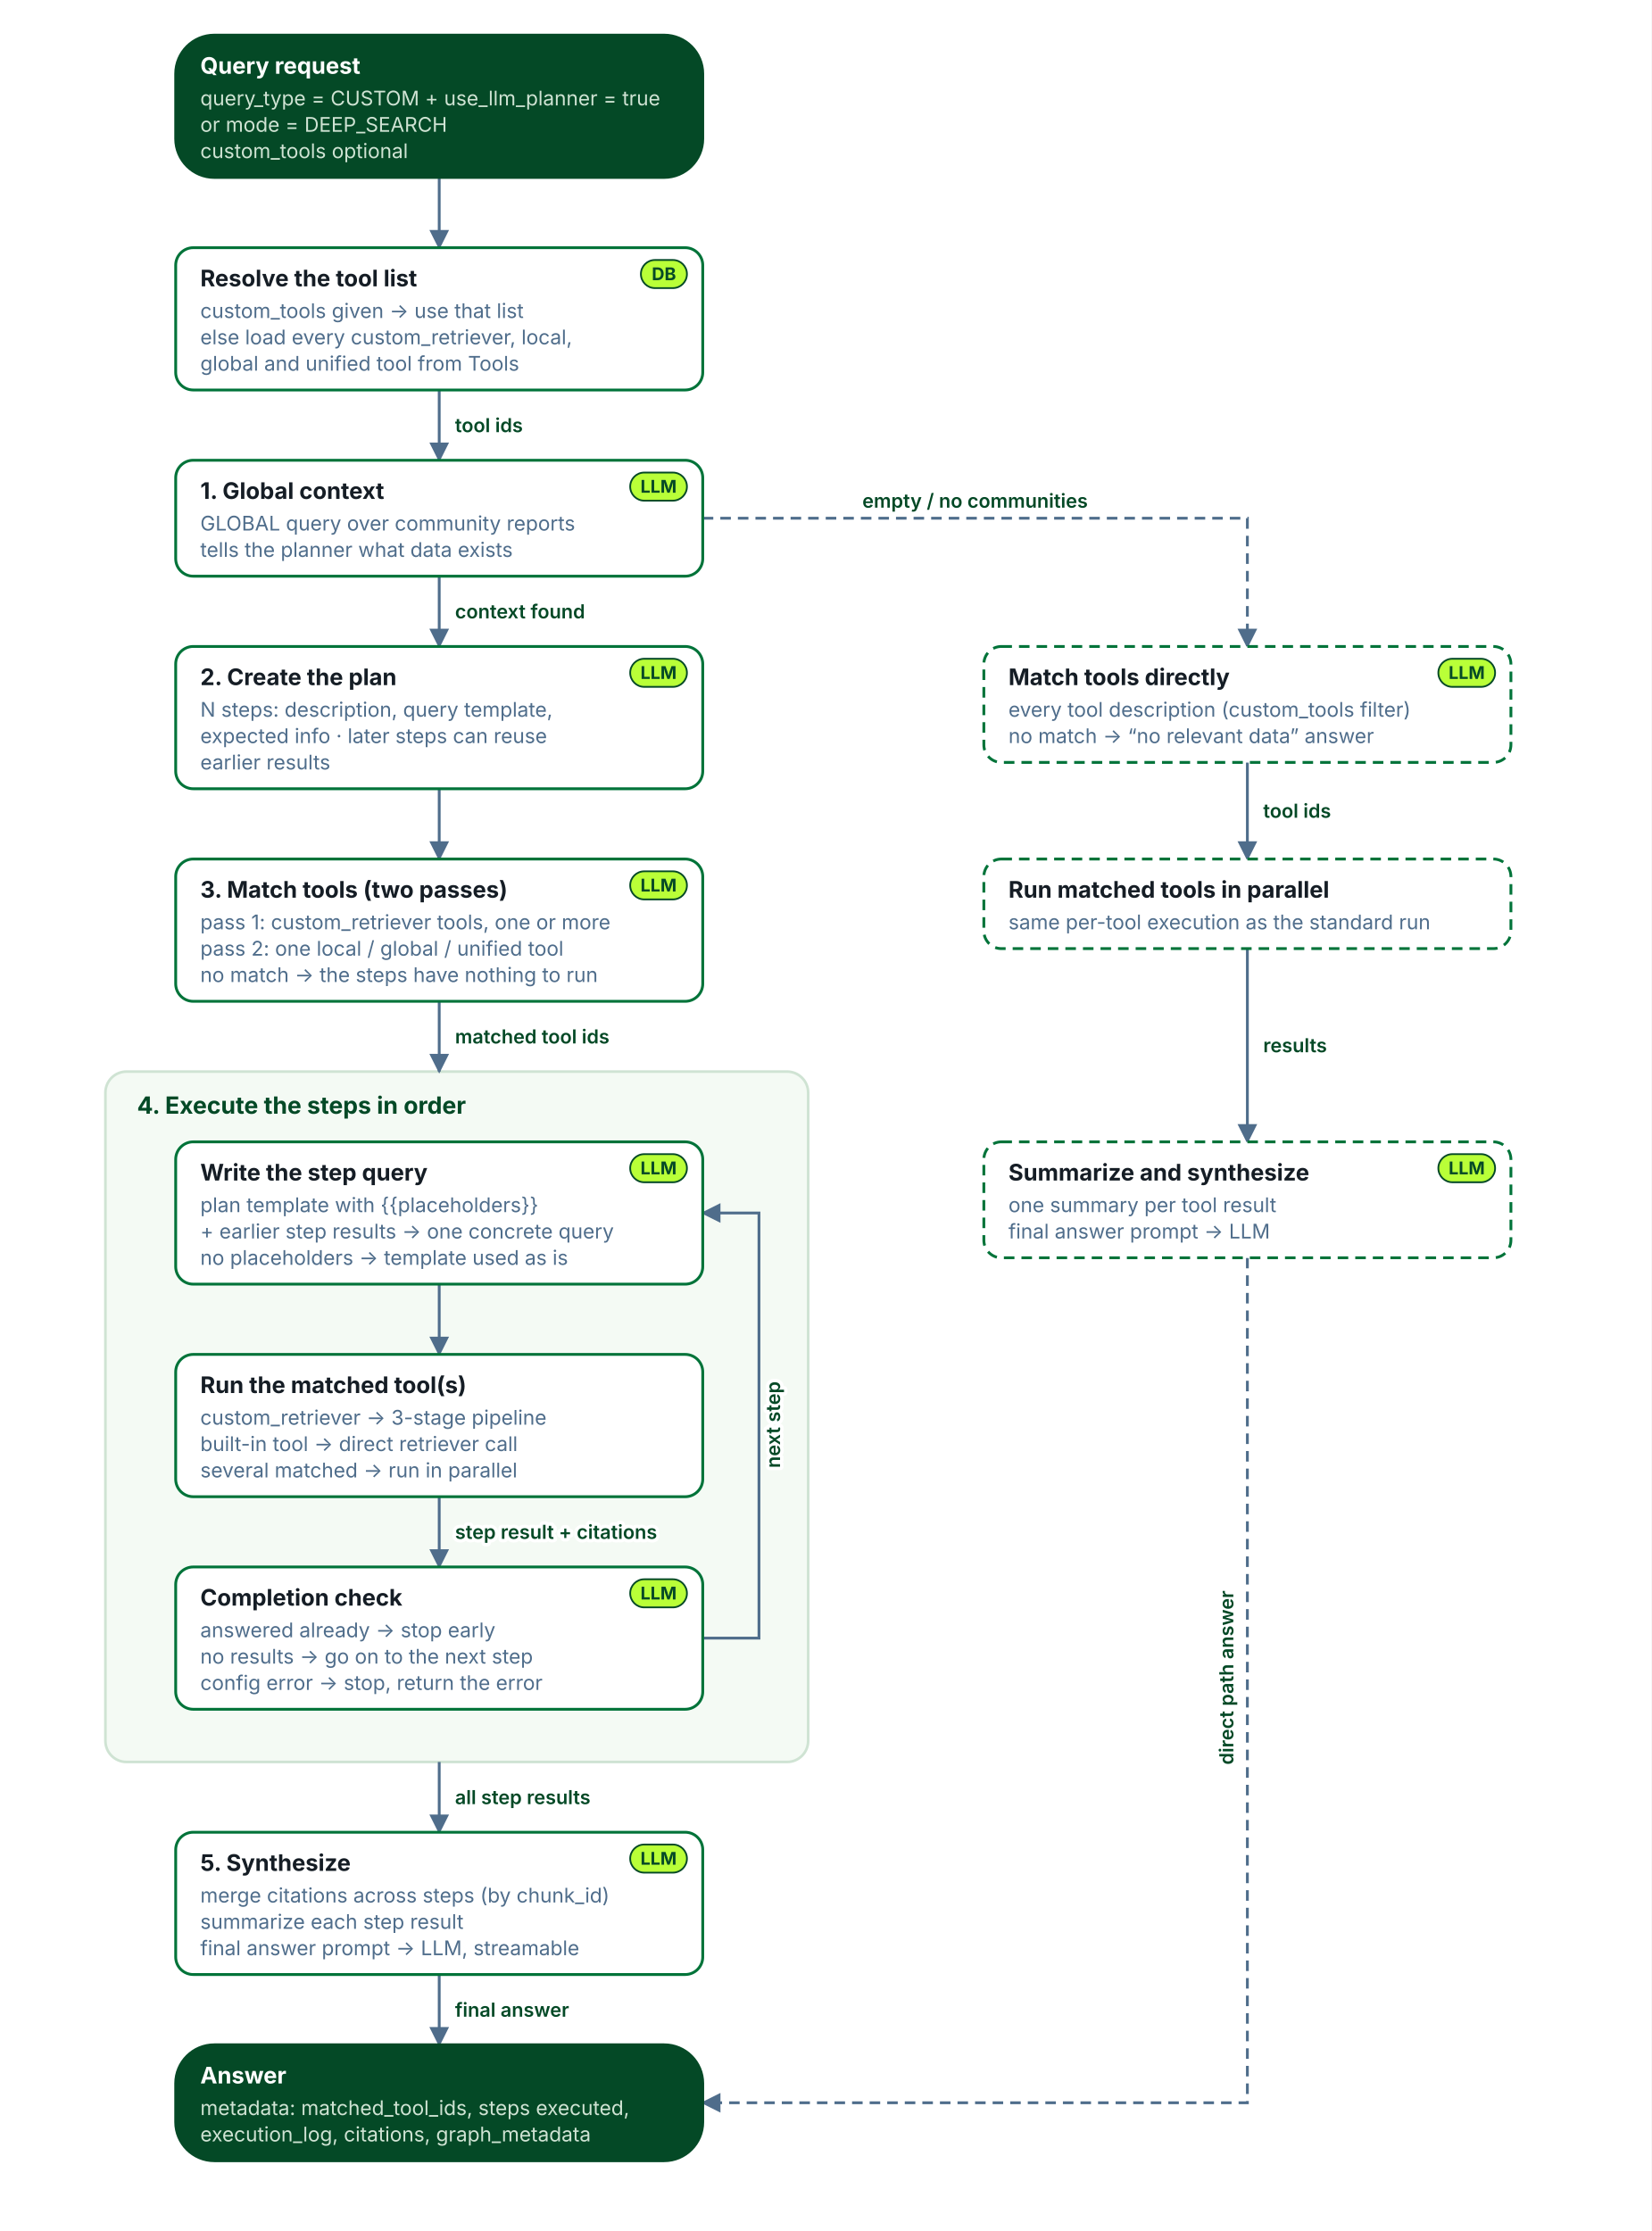
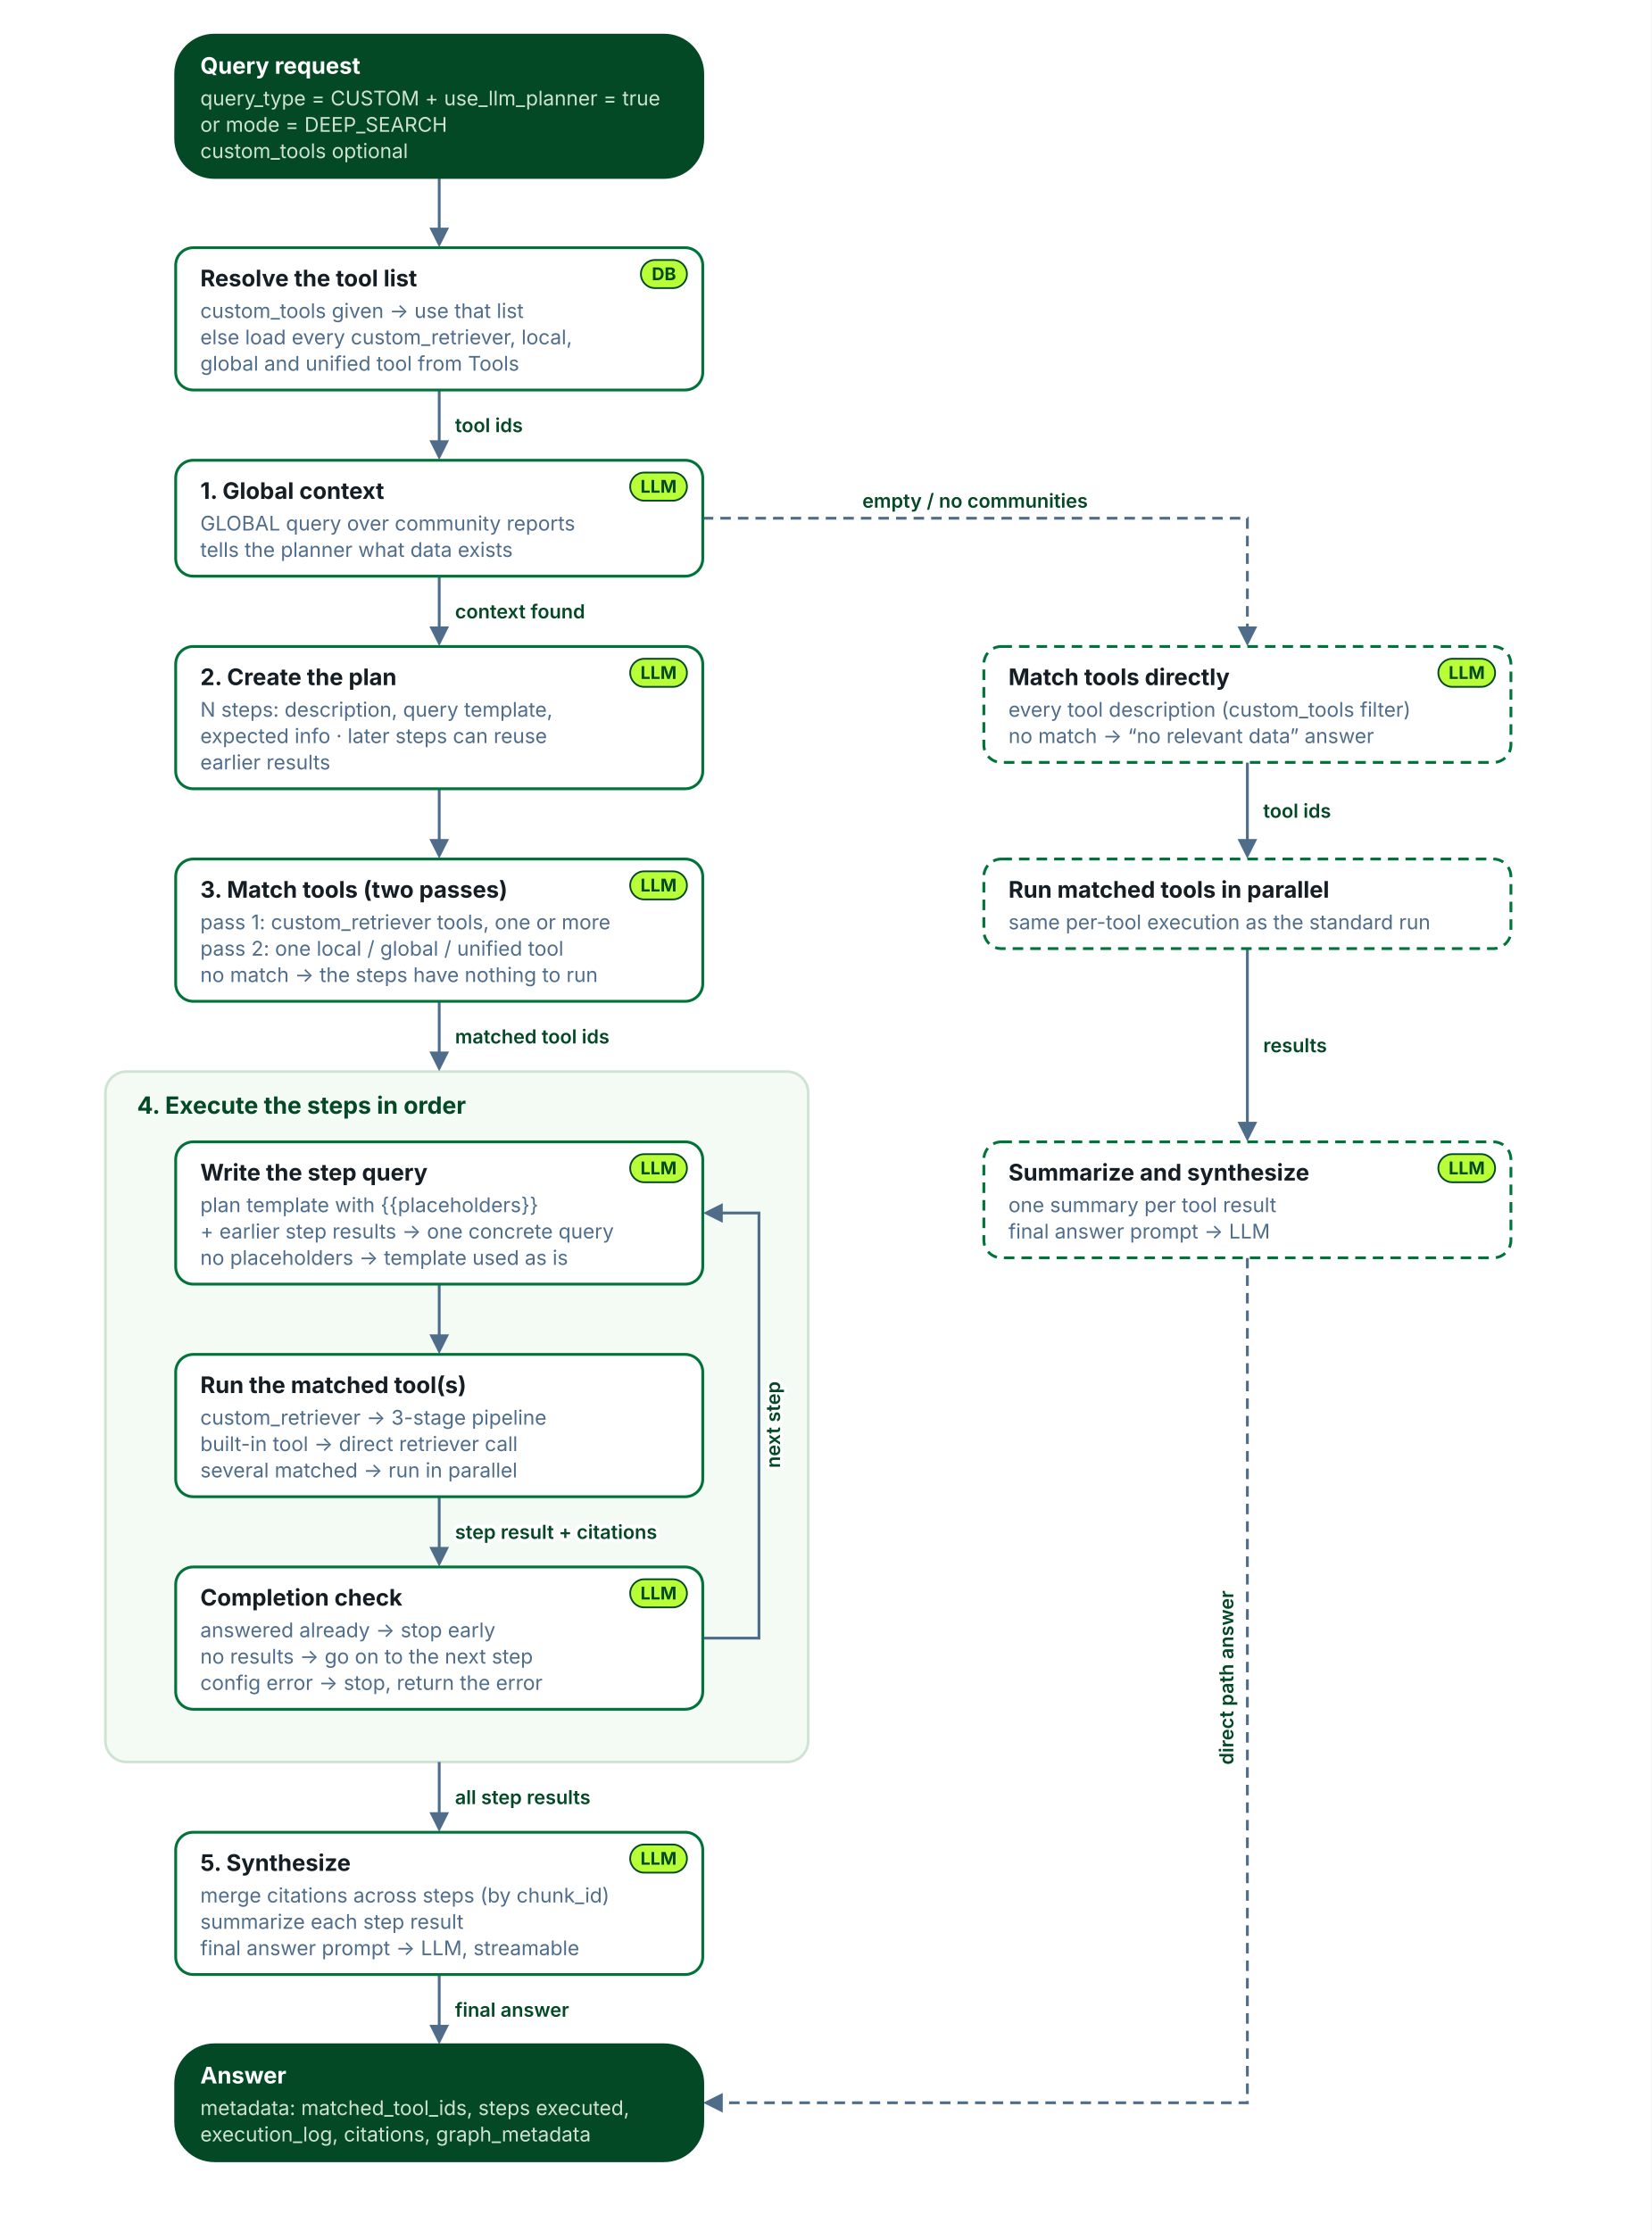
<svg xmlns="http://www.w3.org/2000/svg" viewBox="0 0 940 1270" width="940" height="1270" role="img" aria-labelledby="custom-retriever-deep-search-t custom-retriever-deep-search-d" font-family="Urbanist, Inter, -apple-system, BlinkMacSystemFont, 'Segoe UI', Helvetica, Arial, sans-serif">
  <defs>
-     <marker id="custom-retriever-deep-search-arrow" viewBox="0 0 10 10" refX="9" refY="5" markerWidth="7" markerHeight="7" orient="auto-start-reverse">
+     <marker id="custom-retriever-deep-search-arrow" viewBox="0 0 10 10" refX="0.46" refY="5" markerWidth="7" markerHeight="7" orient="auto-start-reverse">
      <path d="M0,0 L10,5 L0,10 z" fill="#4f6d8b" />
    </marker>
  </defs>
  <rect x="0" y="0" width="940" height="1270" fill="#ffffff" />
  <rect x="60" y="610" width="400" height="393" rx="12" fill="#f4faf4" stroke="#cfe3d3" stroke-width="1.5" />
  <text x="78" y="634" font-size="13.5" font-weight="700" fill="#044926">4. Execute the steps in order</text>
-   <polyline points="250,101 250,141" fill="none" stroke="#4f6d8b" stroke-width="1.6" marker-end="url(#custom-retriever-deep-search-arrow)" />
-   <polyline points="250,222 250,262" fill="none" stroke="#4f6d8b" stroke-width="1.6" marker-end="url(#custom-retriever-deep-search-arrow)" />
+   <polyline points="250,101 250,130.12" fill="none" stroke="#4f6d8b" stroke-width="1.6" marker-end="url(#custom-retriever-deep-search-arrow)" />
+   <polyline points="250,222 250,251.12" fill="none" stroke="#4f6d8b" stroke-width="1.6" marker-end="url(#custom-retriever-deep-search-arrow)" />
  <text x="259" y="246" font-size="11" font-weight="600" fill="#044926" text-anchor="start" stroke="#ffffff" stroke-width="4" paint-order="stroke" stroke-linejoin="round">tool ids</text>
-   <polyline points="250,328 250,368" fill="none" stroke="#4f6d8b" stroke-width="1.6" marker-end="url(#custom-retriever-deep-search-arrow)" />
+   <polyline points="250,328 250,357.12" fill="none" stroke="#4f6d8b" stroke-width="1.6" marker-end="url(#custom-retriever-deep-search-arrow)" />
  <text x="259" y="352" font-size="11" font-weight="600" fill="#044926" text-anchor="start" stroke="#ffffff" stroke-width="4" paint-order="stroke" stroke-linejoin="round">context found</text>
-   <polyline points="400,295 710,295 710,368" fill="none" stroke="#4f6d8b" stroke-width="1.6" stroke-dasharray="6 4" marker-end="url(#custom-retriever-deep-search-arrow)" />
+   <polyline points="400,295 710,295 710,357.12" fill="none" stroke="#4f6d8b" stroke-width="1.6" stroke-dasharray="6 4" marker-end="url(#custom-retriever-deep-search-arrow)" />
  <text x="555" y="289" font-size="11" font-weight="600" fill="#044926" text-anchor="middle" stroke="#ffffff" stroke-width="4" paint-order="stroke" stroke-linejoin="round">empty / no communities</text>
-   <polyline points="250,449 250,489" fill="none" stroke="#4f6d8b" stroke-width="1.6" marker-end="url(#custom-retriever-deep-search-arrow)" />
-   <polyline points="250,570 250,610" fill="none" stroke="#4f6d8b" stroke-width="1.6" marker-end="url(#custom-retriever-deep-search-arrow)" />
+   <polyline points="250,449 250,478.12" fill="none" stroke="#4f6d8b" stroke-width="1.6" marker-end="url(#custom-retriever-deep-search-arrow)" />
+   <polyline points="250,570 250,599.12" fill="none" stroke="#4f6d8b" stroke-width="1.6" marker-end="url(#custom-retriever-deep-search-arrow)" />
  <text x="259" y="594" font-size="11" font-weight="600" fill="#044926" text-anchor="start" stroke="#ffffff" stroke-width="4" paint-order="stroke" stroke-linejoin="round">matched tool ids</text>
-   <polyline points="250,731 250,771" fill="none" stroke="#4f6d8b" stroke-width="1.6" marker-end="url(#custom-retriever-deep-search-arrow)" />
-   <polyline points="250,852 250,892" fill="none" stroke="#4f6d8b" stroke-width="1.6" marker-end="url(#custom-retriever-deep-search-arrow)" />
+   <polyline points="250,731 250,760.12" fill="none" stroke="#4f6d8b" stroke-width="1.6" marker-end="url(#custom-retriever-deep-search-arrow)" />
+   <polyline points="250,852 250,881.12" fill="none" stroke="#4f6d8b" stroke-width="1.6" marker-end="url(#custom-retriever-deep-search-arrow)" />
  <text x="259" y="876" font-size="11" font-weight="600" fill="#044926" text-anchor="start" stroke="#ffffff" stroke-width="4" paint-order="stroke" stroke-linejoin="round">step result + citations</text>
-   <polyline points="400,932.5 432,932.5 432,690.5 400,690.5" fill="none" stroke="#4f6d8b" stroke-width="1.6" marker-end="url(#custom-retriever-deep-search-arrow)" />
+   <polyline points="400,932.5 432,932.5 432,690.5 410.88,690.5" fill="none" stroke="#4f6d8b" stroke-width="1.6" marker-end="url(#custom-retriever-deep-search-arrow)" />
  <text x="444" y="811" font-size="11" font-weight="600" fill="#044926" text-anchor="middle" stroke="#ffffff" stroke-width="4" paint-order="stroke" stroke-linejoin="round" transform="rotate(-90 444 811)">next step</text>
-   <polyline points="250,1003 250,1043" fill="none" stroke="#4f6d8b" stroke-width="1.6" marker-end="url(#custom-retriever-deep-search-arrow)" />
+   <polyline points="250,1003 250,1032.12" fill="none" stroke="#4f6d8b" stroke-width="1.6" marker-end="url(#custom-retriever-deep-search-arrow)" />
  <text x="259" y="1027" font-size="11" font-weight="600" fill="#044926" text-anchor="start" stroke="#ffffff" stroke-width="4" paint-order="stroke" stroke-linejoin="round">all step results</text>
-   <polyline points="250,1124 250,1164" fill="none" stroke="#4f6d8b" stroke-width="1.6" marker-end="url(#custom-retriever-deep-search-arrow)" />
+   <polyline points="250,1124 250,1153.12" fill="none" stroke="#4f6d8b" stroke-width="1.6" marker-end="url(#custom-retriever-deep-search-arrow)" />
  <text x="259" y="1148" font-size="11" font-weight="600" fill="#044926" text-anchor="start" stroke="#ffffff" stroke-width="4" paint-order="stroke" stroke-linejoin="round">final answer</text>
-   <polyline points="710,434 710,489" fill="none" stroke="#4f6d8b" stroke-width="1.6" marker-end="url(#custom-retriever-deep-search-arrow)" />
+   <polyline points="710,434 710,478.12" fill="none" stroke="#4f6d8b" stroke-width="1.6" marker-end="url(#custom-retriever-deep-search-arrow)" />
  <text x="719" y="465.5" font-size="11" font-weight="600" fill="#044926" text-anchor="start" stroke="#ffffff" stroke-width="4" paint-order="stroke" stroke-linejoin="round">tool ids</text>
-   <polyline points="710,540 710,650" fill="none" stroke="#4f6d8b" stroke-width="1.6" marker-end="url(#custom-retriever-deep-search-arrow)" />
+   <polyline points="710,540 710,639.12" fill="none" stroke="#4f6d8b" stroke-width="1.6" marker-end="url(#custom-retriever-deep-search-arrow)" />
  <text x="719" y="599" font-size="11" font-weight="600" fill="#044926" text-anchor="start" stroke="#ffffff" stroke-width="4" paint-order="stroke" stroke-linejoin="round">results</text>
-   <polyline points="710,716 710,1197 400,1197" fill="none" stroke="#4f6d8b" stroke-width="1.6" stroke-dasharray="6 4" marker-end="url(#custom-retriever-deep-search-arrow)" />
+   <polyline points="710,716 710,1197 410.88,1197" fill="none" stroke="#4f6d8b" stroke-width="1.6" stroke-dasharray="6 4" marker-end="url(#custom-retriever-deep-search-arrow)" />
  <text x="702" y="955" font-size="11" font-weight="600" fill="#044926" text-anchor="middle" stroke="#ffffff" stroke-width="4" paint-order="stroke" stroke-linejoin="round" transform="rotate(-90 702 955)">direct path answer</text>
  <rect x="100" y="20" width="300" height="81" rx="22" fill="#044926" stroke="#044926" stroke-width="1.6" />
  <text x="114" y="42" font-size="13" font-weight="700" fill="#ffffff">Query request</text>
  <text x="114" y="60" font-size="11.5" fill="#cfe3d3">query_type = CUSTOM + use_llm_planner = true</text>
  <text x="114" y="75" font-size="11.5" fill="#cfe3d3">or mode = DEEP_SEARCH</text>
  <text x="114" y="90" font-size="11.5" fill="#cfe3d3">custom_tools optional</text>
  <rect x="100" y="141" width="300" height="81" rx="10" fill="#ffffff" stroke="#007339" stroke-width="1.6" />
  <text x="114" y="163" font-size="13" font-weight="700" fill="#151d25">Resolve the tool list</text>
  <text x="114" y="181" font-size="11.5" fill="#4f6d8b">custom_tools given → use that list</text>
  <text x="114" y="196" font-size="11.5" fill="#4f6d8b">else load every custom_retriever, local,</text>
  <text x="114" y="211" font-size="11.5" fill="#4f6d8b">global and unified tool from Tools</text>
  <rect x="364.8" y="148" width="26.2" height="16" rx="8" fill="#b9ff38" stroke="#044926" stroke-width="1" />
  <text x="377.9" y="159.5" font-size="10" font-weight="700" fill="#044926" text-anchor="middle">DB</text>
  <rect x="100" y="262" width="300" height="66" rx="10" fill="#ffffff" stroke="#007339" stroke-width="1.6" />
  <text x="114" y="284" font-size="13" font-weight="700" fill="#151d25">1. Global context</text>
  <text x="114" y="302" font-size="11.5" fill="#4f6d8b">GLOBAL query over community reports</text>
  <text x="114" y="317" font-size="11.5" fill="#4f6d8b">tells the planner what data exists</text>
  <rect x="358.7" y="269" width="32.3" height="16" rx="8" fill="#b9ff38" stroke="#044926" stroke-width="1" />
  <text x="374.85" y="280.5" font-size="10" font-weight="700" fill="#044926" text-anchor="middle">LLM</text>
  <rect x="100" y="368" width="300" height="81" rx="10" fill="#ffffff" stroke="#007339" stroke-width="1.6" />
  <text x="114" y="390" font-size="13" font-weight="700" fill="#151d25">2. Create the plan</text>
  <text x="114" y="408" font-size="11.5" fill="#4f6d8b">N steps: description, query template,</text>
  <text x="114" y="423" font-size="11.5" fill="#4f6d8b">expected info · later steps can reuse</text>
  <text x="114" y="438" font-size="11.5" fill="#4f6d8b">earlier results</text>
  <rect x="358.7" y="375" width="32.3" height="16" rx="8" fill="#b9ff38" stroke="#044926" stroke-width="1" />
  <text x="374.85" y="386.5" font-size="10" font-weight="700" fill="#044926" text-anchor="middle">LLM</text>
  <rect x="100" y="489" width="300" height="81" rx="10" fill="#ffffff" stroke="#007339" stroke-width="1.6" />
  <text x="114" y="511" font-size="13" font-weight="700" fill="#151d25">3. Match tools (two passes)</text>
  <text x="114" y="529" font-size="11.5" fill="#4f6d8b">pass 1: custom_retriever tools, one or more</text>
  <text x="114" y="544" font-size="11.5" fill="#4f6d8b">pass 2: one local / global / unified tool</text>
  <text x="114" y="559" font-size="11.5" fill="#4f6d8b">no match → the steps have nothing to run</text>
  <rect x="358.7" y="496" width="32.3" height="16" rx="8" fill="#b9ff38" stroke="#044926" stroke-width="1" />
  <text x="374.85" y="507.5" font-size="10" font-weight="700" fill="#044926" text-anchor="middle">LLM</text>
  <rect x="100" y="650" width="300" height="81" rx="10" fill="#ffffff" stroke="#007339" stroke-width="1.6" />
  <text x="114" y="672" font-size="13" font-weight="700" fill="#151d25">Write the step query</text>
  <text x="114" y="690" font-size="11.5" fill="#4f6d8b">plan template with {{placeholders}}</text>
  <text x="114" y="705" font-size="11.5" fill="#4f6d8b">+ earlier step results → one concrete query</text>
  <text x="114" y="720" font-size="11.5" fill="#4f6d8b">no placeholders → template used as is</text>
  <rect x="358.7" y="657" width="32.3" height="16" rx="8" fill="#b9ff38" stroke="#044926" stroke-width="1" />
  <text x="374.85" y="668.5" font-size="10" font-weight="700" fill="#044926" text-anchor="middle">LLM</text>
  <rect x="100" y="771" width="300" height="81" rx="10" fill="#ffffff" stroke="#007339" stroke-width="1.6" />
  <text x="114" y="793" font-size="13" font-weight="700" fill="#151d25">Run the matched tool(s)</text>
  <text x="114" y="811" font-size="11.5" fill="#4f6d8b">custom_retriever → 3-stage pipeline</text>
  <text x="114" y="826" font-size="11.5" fill="#4f6d8b">built-in tool → direct retriever call</text>
  <text x="114" y="841" font-size="11.5" fill="#4f6d8b">several matched → run in parallel</text>
  <rect x="100" y="892" width="300" height="81" rx="10" fill="#ffffff" stroke="#007339" stroke-width="1.6" />
  <text x="114" y="914" font-size="13" font-weight="700" fill="#151d25">Completion check</text>
  <text x="114" y="932" font-size="11.5" fill="#4f6d8b">answered already → stop early</text>
  <text x="114" y="947" font-size="11.5" fill="#4f6d8b">no results → go on to the next step</text>
  <text x="114" y="962" font-size="11.5" fill="#4f6d8b">config error → stop, return the error</text>
  <rect x="358.7" y="899" width="32.3" height="16" rx="8" fill="#b9ff38" stroke="#044926" stroke-width="1" />
  <text x="374.85" y="910.5" font-size="10" font-weight="700" fill="#044926" text-anchor="middle">LLM</text>
  <rect x="100" y="1043" width="300" height="81" rx="10" fill="#ffffff" stroke="#007339" stroke-width="1.6" />
  <text x="114" y="1065" font-size="13" font-weight="700" fill="#151d25">5. Synthesize</text>
  <text x="114" y="1083" font-size="11.5" fill="#4f6d8b">merge citations across steps (by chunk_id)</text>
  <text x="114" y="1098" font-size="11.5" fill="#4f6d8b">summarize each step result</text>
  <text x="114" y="1113" font-size="11.5" fill="#4f6d8b">final answer prompt → LLM, streamable</text>
  <rect x="358.7" y="1050" width="32.3" height="16" rx="8" fill="#b9ff38" stroke="#044926" stroke-width="1" />
  <text x="374.85" y="1061.5" font-size="10" font-weight="700" fill="#044926" text-anchor="middle">LLM</text>
  <rect x="100" y="1164" width="300" height="66" rx="22" fill="#044926" stroke="#044926" stroke-width="1.6" />
  <text x="114" y="1186" font-size="13" font-weight="700" fill="#ffffff">Answer</text>
  <text x="114" y="1204" font-size="11.5" fill="#cfe3d3">metadata: matched_tool_ids, steps executed,</text>
  <text x="114" y="1219" font-size="11.5" fill="#cfe3d3">execution_log, citations, graph_metadata</text>
  <rect x="560" y="368" width="300" height="66" rx="10" fill="#ffffff" stroke="#007339" stroke-width="1.6" stroke-dasharray="6 4" />
  <text x="574" y="390" font-size="13" font-weight="700" fill="#151d25">Match tools directly</text>
  <text x="574" y="408" font-size="11.5" fill="#4f6d8b">every tool description (custom_tools filter)</text>
  <text x="574" y="423" font-size="11.5" fill="#4f6d8b">no match → “no relevant data” answer</text>
  <rect x="818.7" y="375" width="32.3" height="16" rx="8" fill="#b9ff38" stroke="#044926" stroke-width="1" />
  <text x="834.85" y="386.5" font-size="10" font-weight="700" fill="#044926" text-anchor="middle">LLM</text>
  <rect x="560" y="489" width="300" height="51" rx="10" fill="#ffffff" stroke="#007339" stroke-width="1.6" stroke-dasharray="6 4" />
  <text x="574" y="511" font-size="13" font-weight="700" fill="#151d25">Run matched tools in parallel</text>
  <text x="574" y="529" font-size="11.5" fill="#4f6d8b">same per-tool execution as the standard run</text>
  <rect x="560" y="650" width="300" height="66" rx="10" fill="#ffffff" stroke="#007339" stroke-width="1.6" stroke-dasharray="6 4" />
  <text x="574" y="672" font-size="13" font-weight="700" fill="#151d25">Summarize and synthesize</text>
  <text x="574" y="690" font-size="11.5" fill="#4f6d8b">one summary per tool result</text>
  <text x="574" y="705" font-size="11.5" fill="#4f6d8b">final answer prompt → LLM</text>
  <rect x="818.7" y="657" width="32.3" height="16" rx="8" fill="#b9ff38" stroke="#044926" stroke-width="1" />
  <text x="834.85" y="668.5" font-size="10" font-weight="700" fill="#044926" text-anchor="middle">LLM</text>
</svg>
